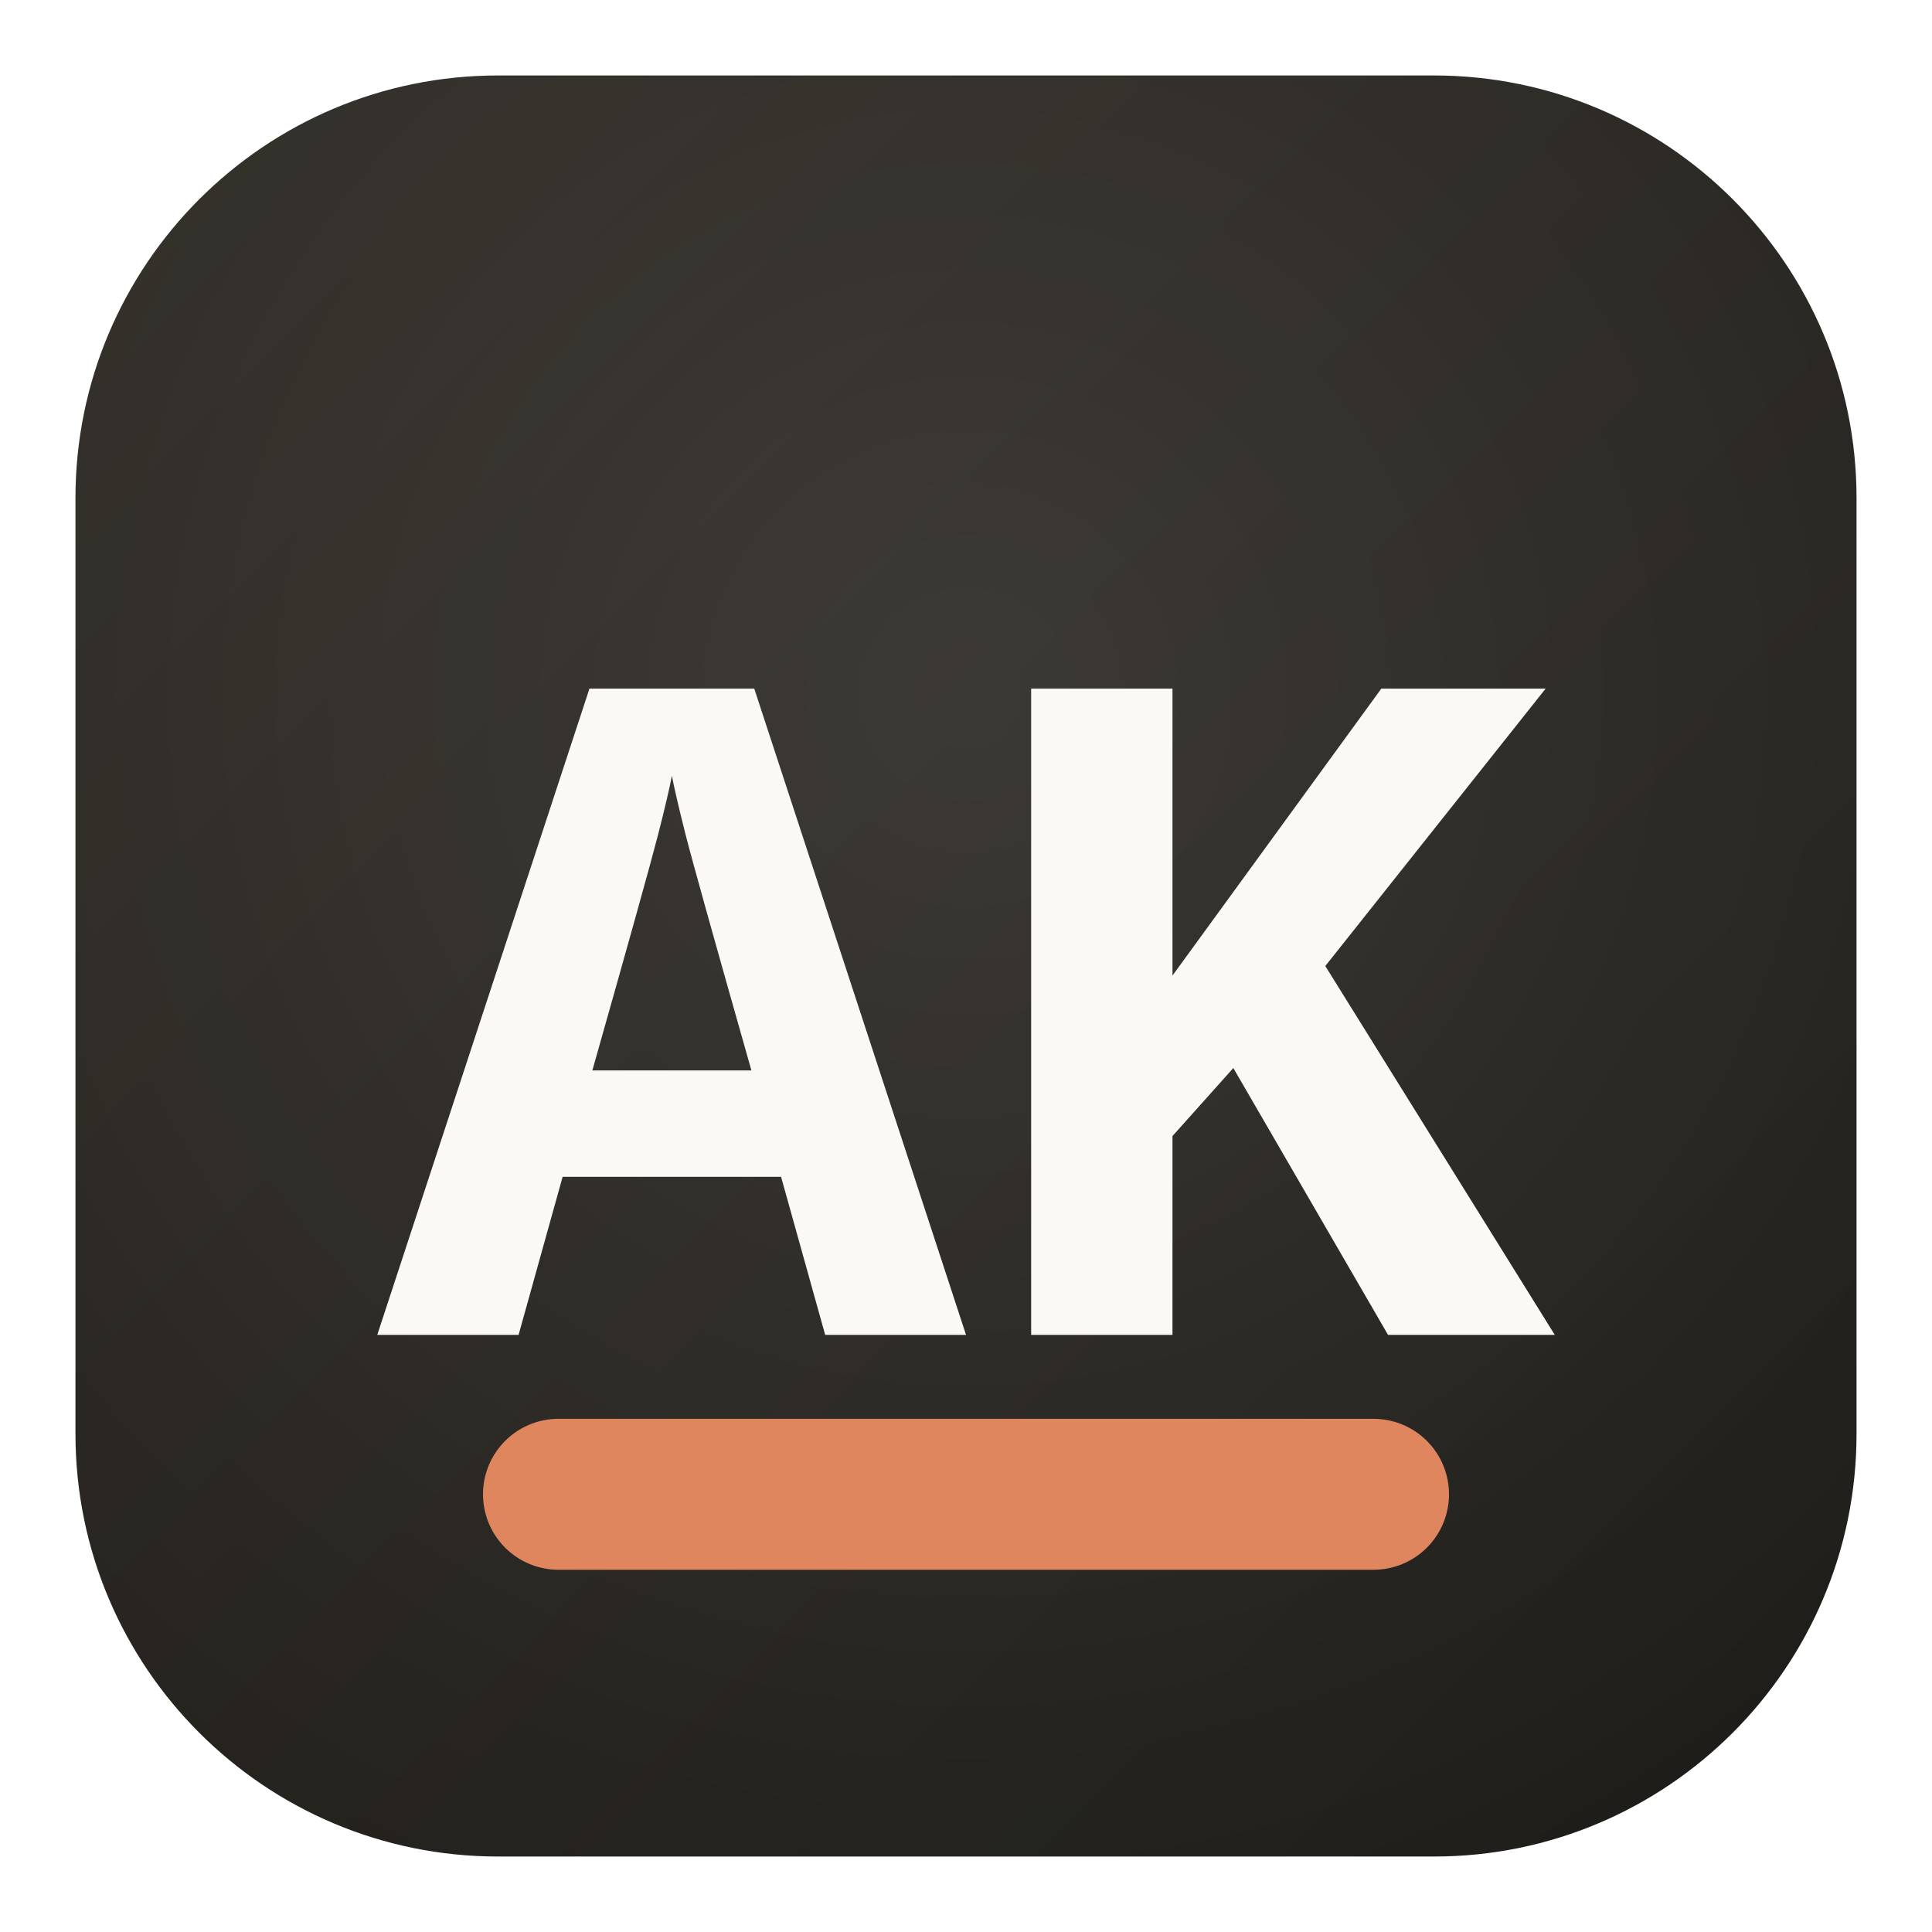
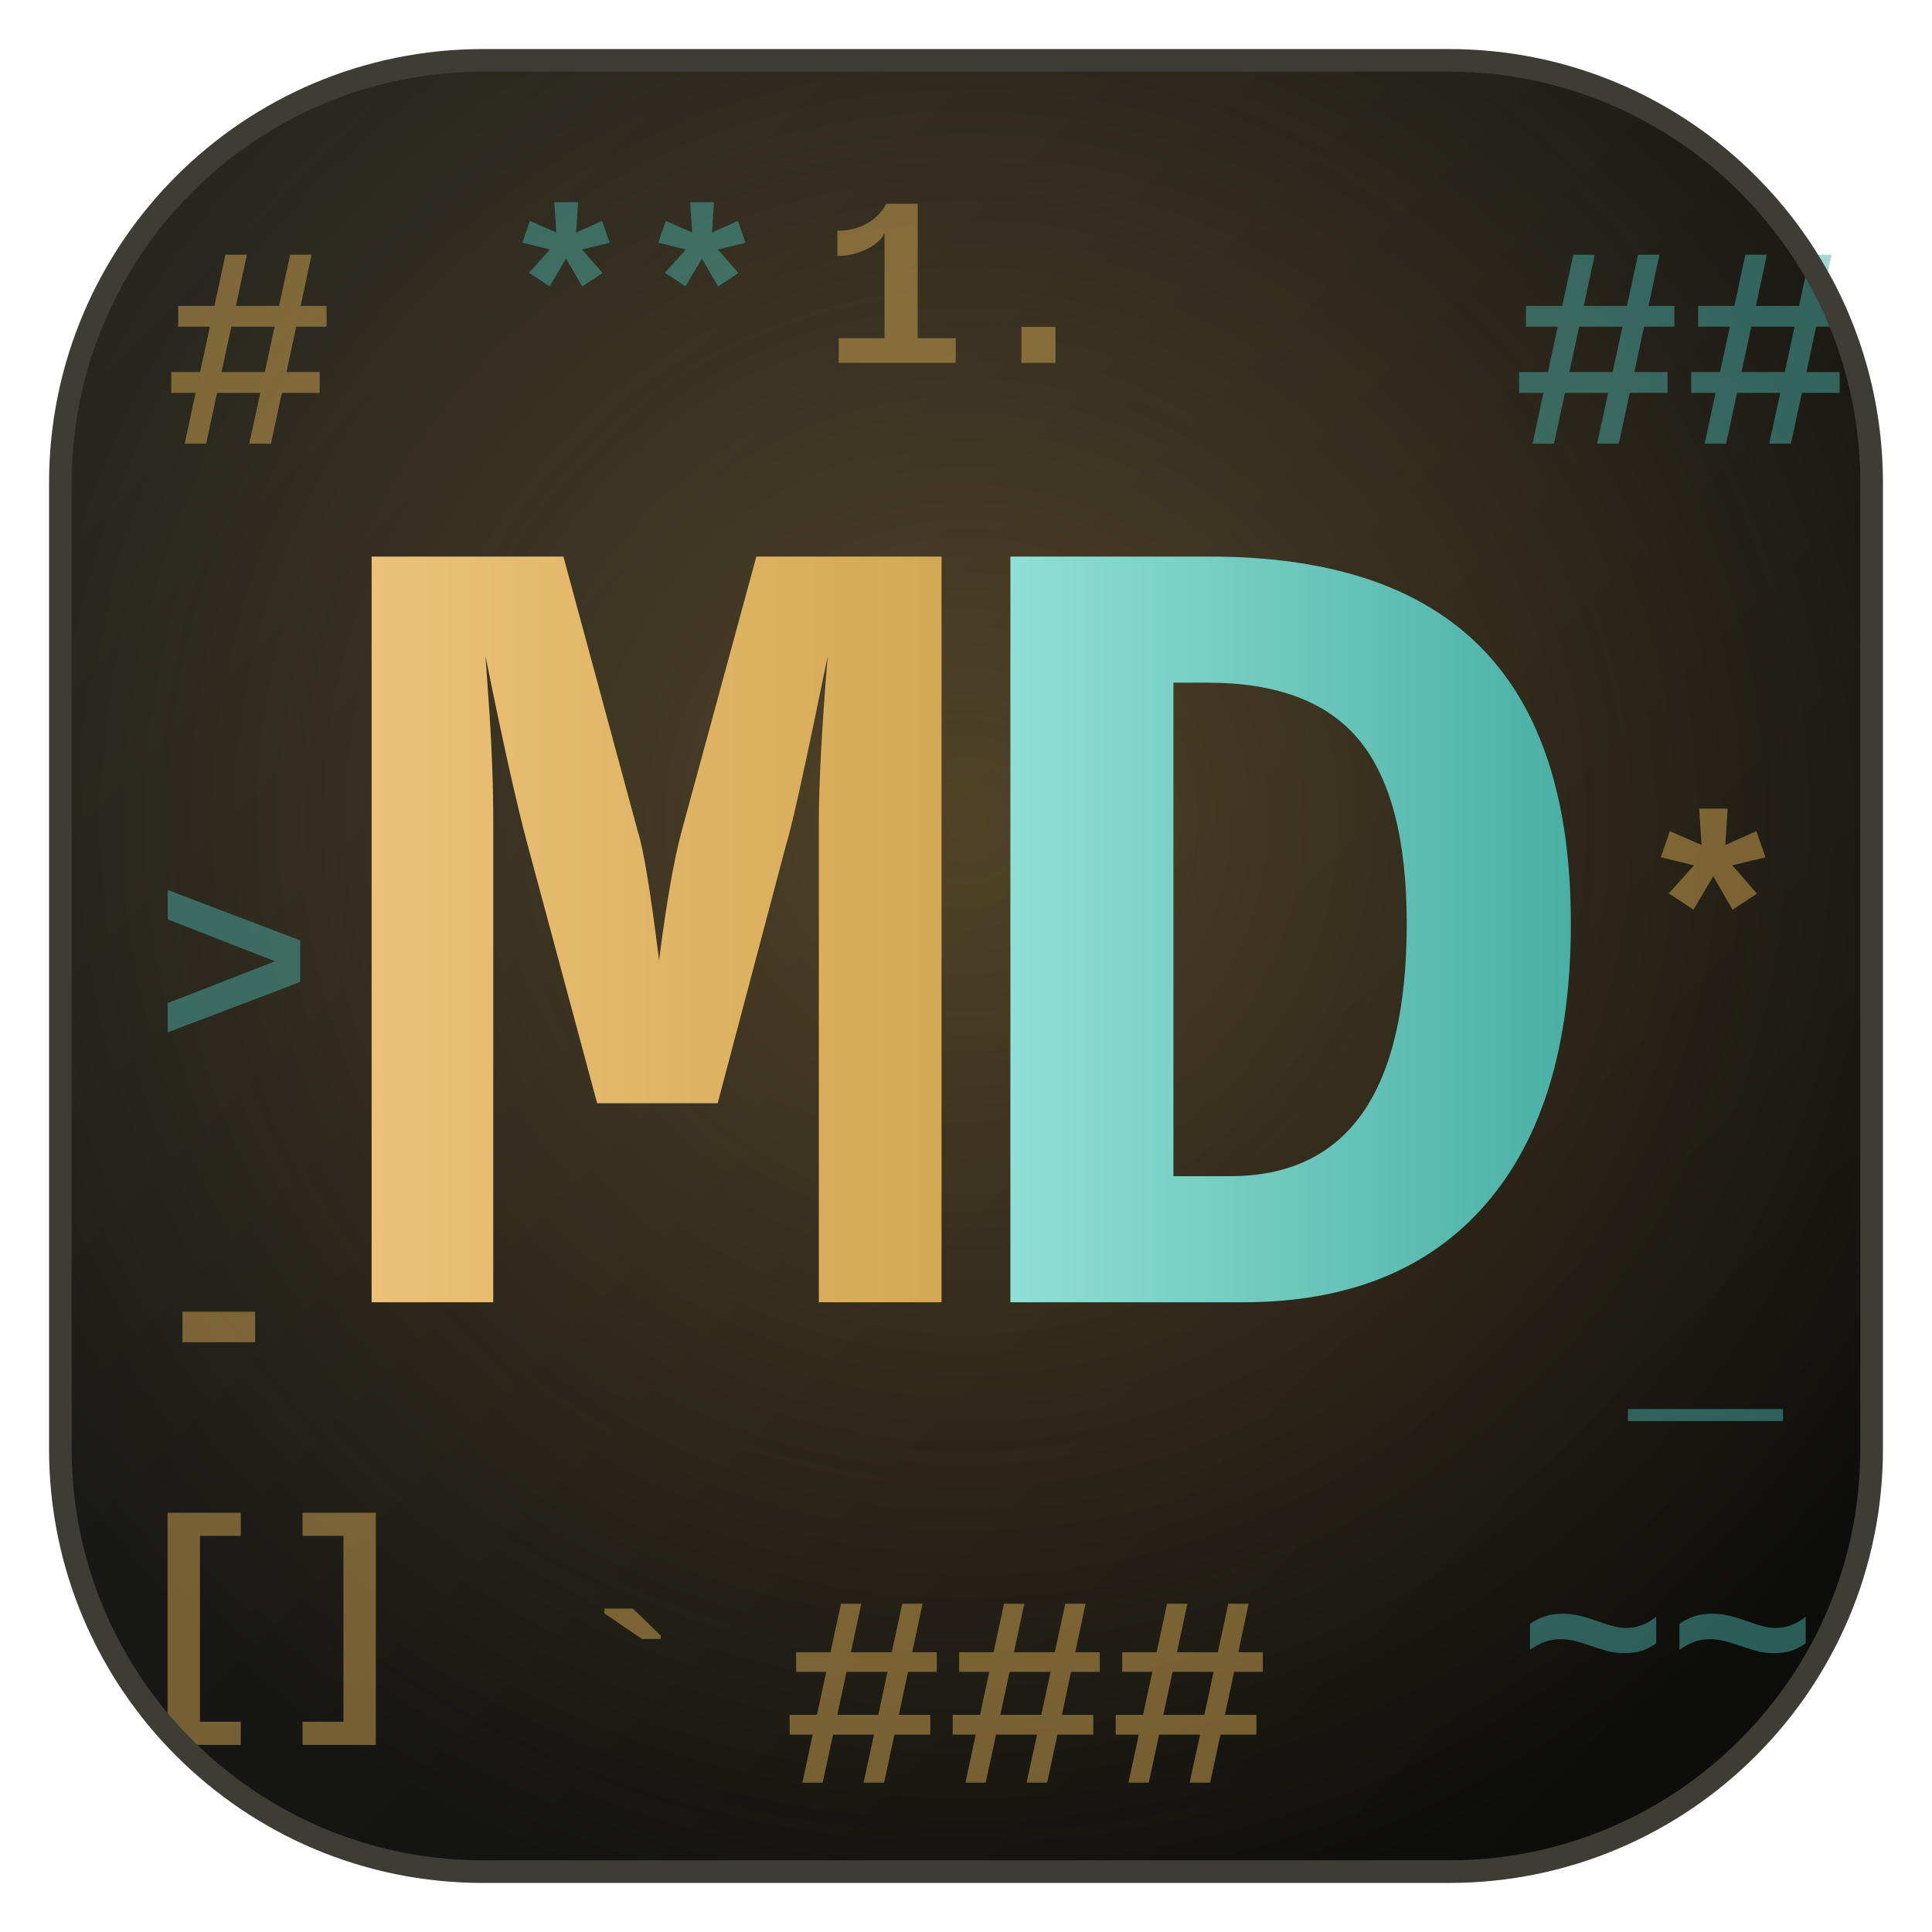
<svg xmlns="http://www.w3.org/2000/svg" viewBox="0 0 512 512" width="512" height="512">
  <defs>
    <linearGradient id="bg" x1="0" y1="0" x2="1" y2="1">
-       <stop offset="0" stop-color="#2e2a24" />
-       <stop offset="1" stop-color="#1c1b18" />
+       <stop offset="0" stop-color="#23231f" />
+       <stop offset="0.55" stop-color="#151513" />
+       <stop offset="1" stop-color="#0b0b09" />
    </linearGradient>
-     <radialGradient id="glow" cx="0.5" cy="0.35" r="0.75">
-       <stop offset="0" stop-color="#ffffff" stop-opacity="0.10" />
-       <stop offset="1" stop-color="#ffffff" stop-opacity="0" />
+     <linearGradient id="gold" x1="0" y1="0" x2="1" y2="0">
+       <stop offset="0" stop-color="#ecc279" />
+       <stop offset="1" stop-color="#d4a853" />
+     </linearGradient>
+     <linearGradient id="teal" x1="0" y1="0" x2="1" y2="0">
+       <stop offset="0" stop-color="#8fe0d6" />
+       <stop offset="1" stop-color="#4aafa5" />
+     </linearGradient>
+     <radialGradient id="glow" cx="0.5" cy="0.42" r="0.62">
+       <stop offset="0" stop-color="#d4a853" stop-opacity="0.30" />
+       <stop offset="1" stop-color="#d4a853" stop-opacity="0" />
    </radialGradient>
  </defs>
-   <rect x="20" y="20" width="472" height="472" rx="112" fill="url(#bg)" />
-   <rect x="20" y="20" width="472" height="472" rx="112" fill="url(#glow)" />
-   <text x="256" y="280" font-family="Consolas, 'Courier New', monospace" font-size="260" font-weight="900" fill="#faf9f6" text-anchor="middle" dominant-baseline="middle">AK</text>
-   <line x1="148" y1="396" x2="364" y2="396" stroke="#e0865f" stroke-width="40" stroke-linecap="round" />
+   <rect x="16" y="16" width="480" height="480" rx="112" fill="url(#bg)" />
+   <rect x="16" y="16" width="480" height="480" rx="112" fill="url(#glow)" />
+   <g font-family="Consolas, 'Courier New', monospace" font-weight="700" text-anchor="middle" dominant-baseline="middle" fill="#d4a853" fill-opacity="0.5">
+     <text x="66" y="96" font-size="76">#</text>
+     <text x="256" y="78" font-size="64">1.</text>
+     <text x="454" y="246" font-size="72">*</text>
+     <text x="58" y="350" font-size="68">-</text>
+     <text x="72" y="430" font-size="66">[]</text>
+     <text x="168" y="452" font-size="60">`</text>
+     <text x="272" y="452" font-size="72">###</text>
+   </g>
+   <g font-family="Consolas, 'Courier New', monospace" font-weight="700" text-anchor="middle" dominant-baseline="middle" fill="#4aafa5" fill-opacity="0.5">
+     <text x="168" y="80" font-size="60">**</text>
+     <text x="446" y="96" font-size="76">##</text>
+     <text x="62" y="258" font-size="70">&gt;</text>
+     <text x="452" y="350" font-size="68">_</text>
+     <text x="442" y="436" font-size="66">~~</text>
+   </g>
+   <rect x="16" y="16" width="480" height="480" rx="112" fill="none" stroke="#3d3d36" stroke-width="6" />
+   <g font-family="Consolas, 'Courier New', monospace" font-weight="800" text-anchor="middle" dominant-baseline="middle">
+     <text x="174" y="260" font-size="300" fill="url(#gold)">M</text>
+     <text x="338" y="260" font-size="300" fill="url(#teal)">D</text>
+   </g>
</svg>
